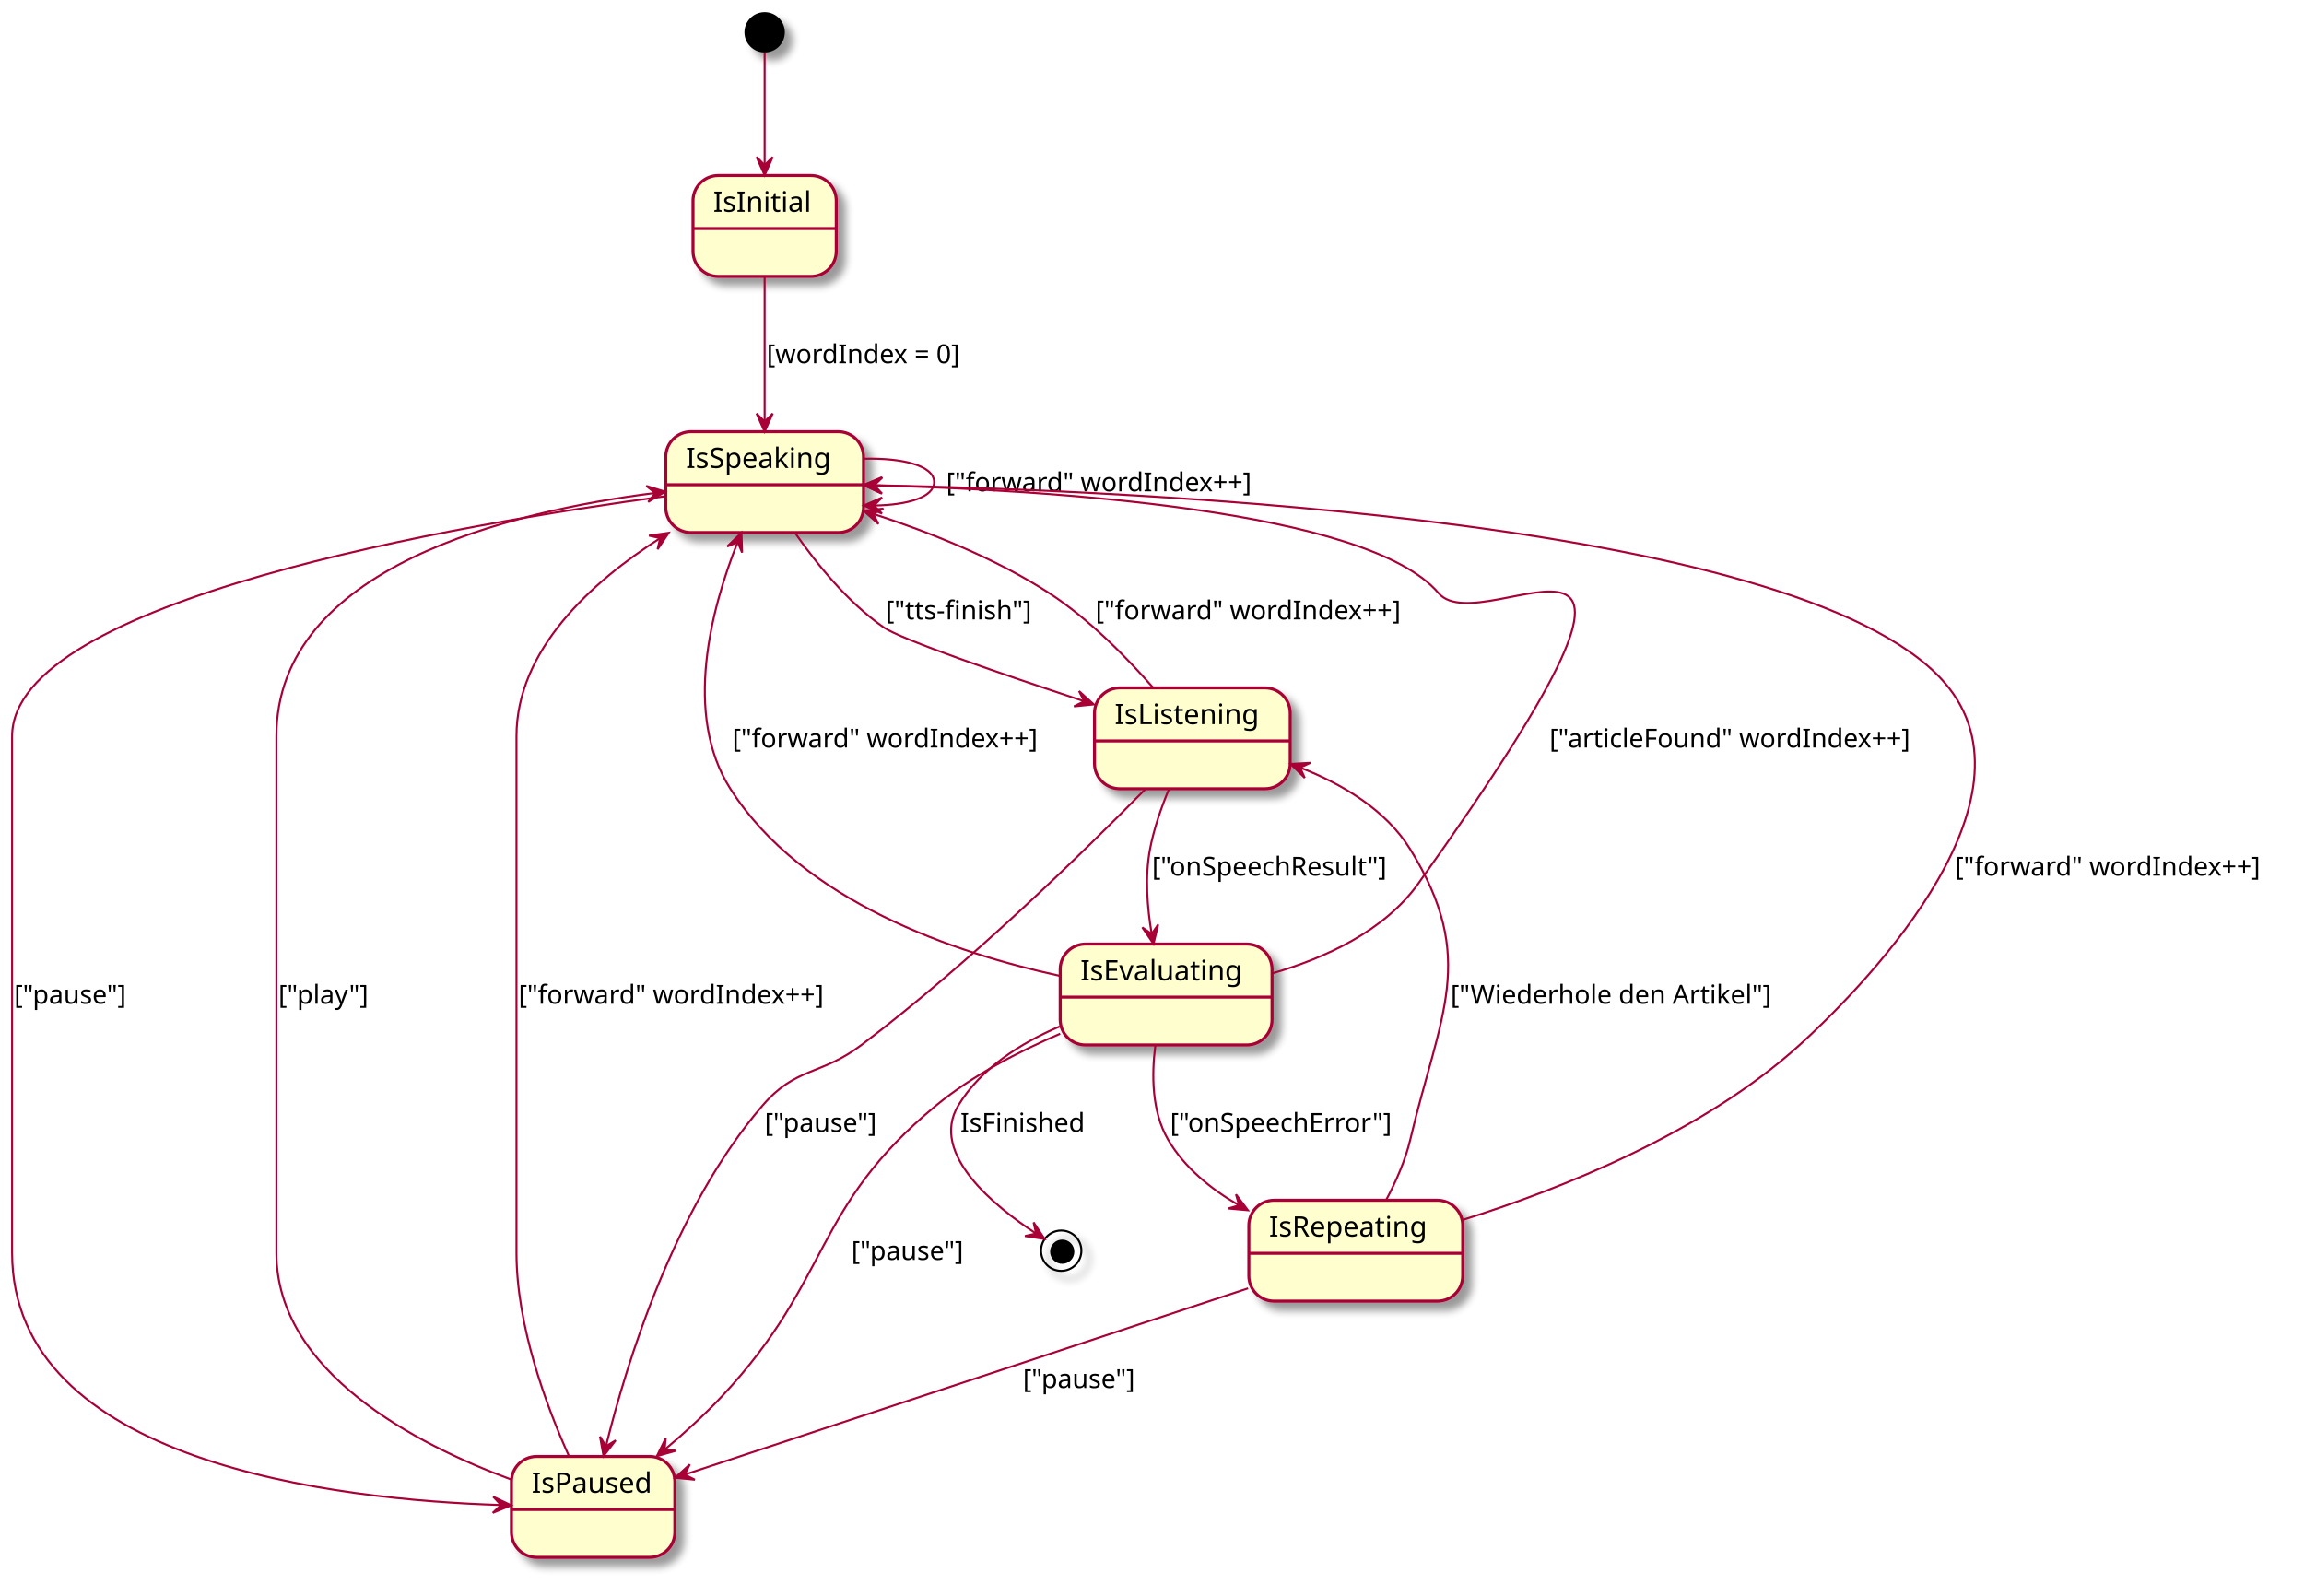
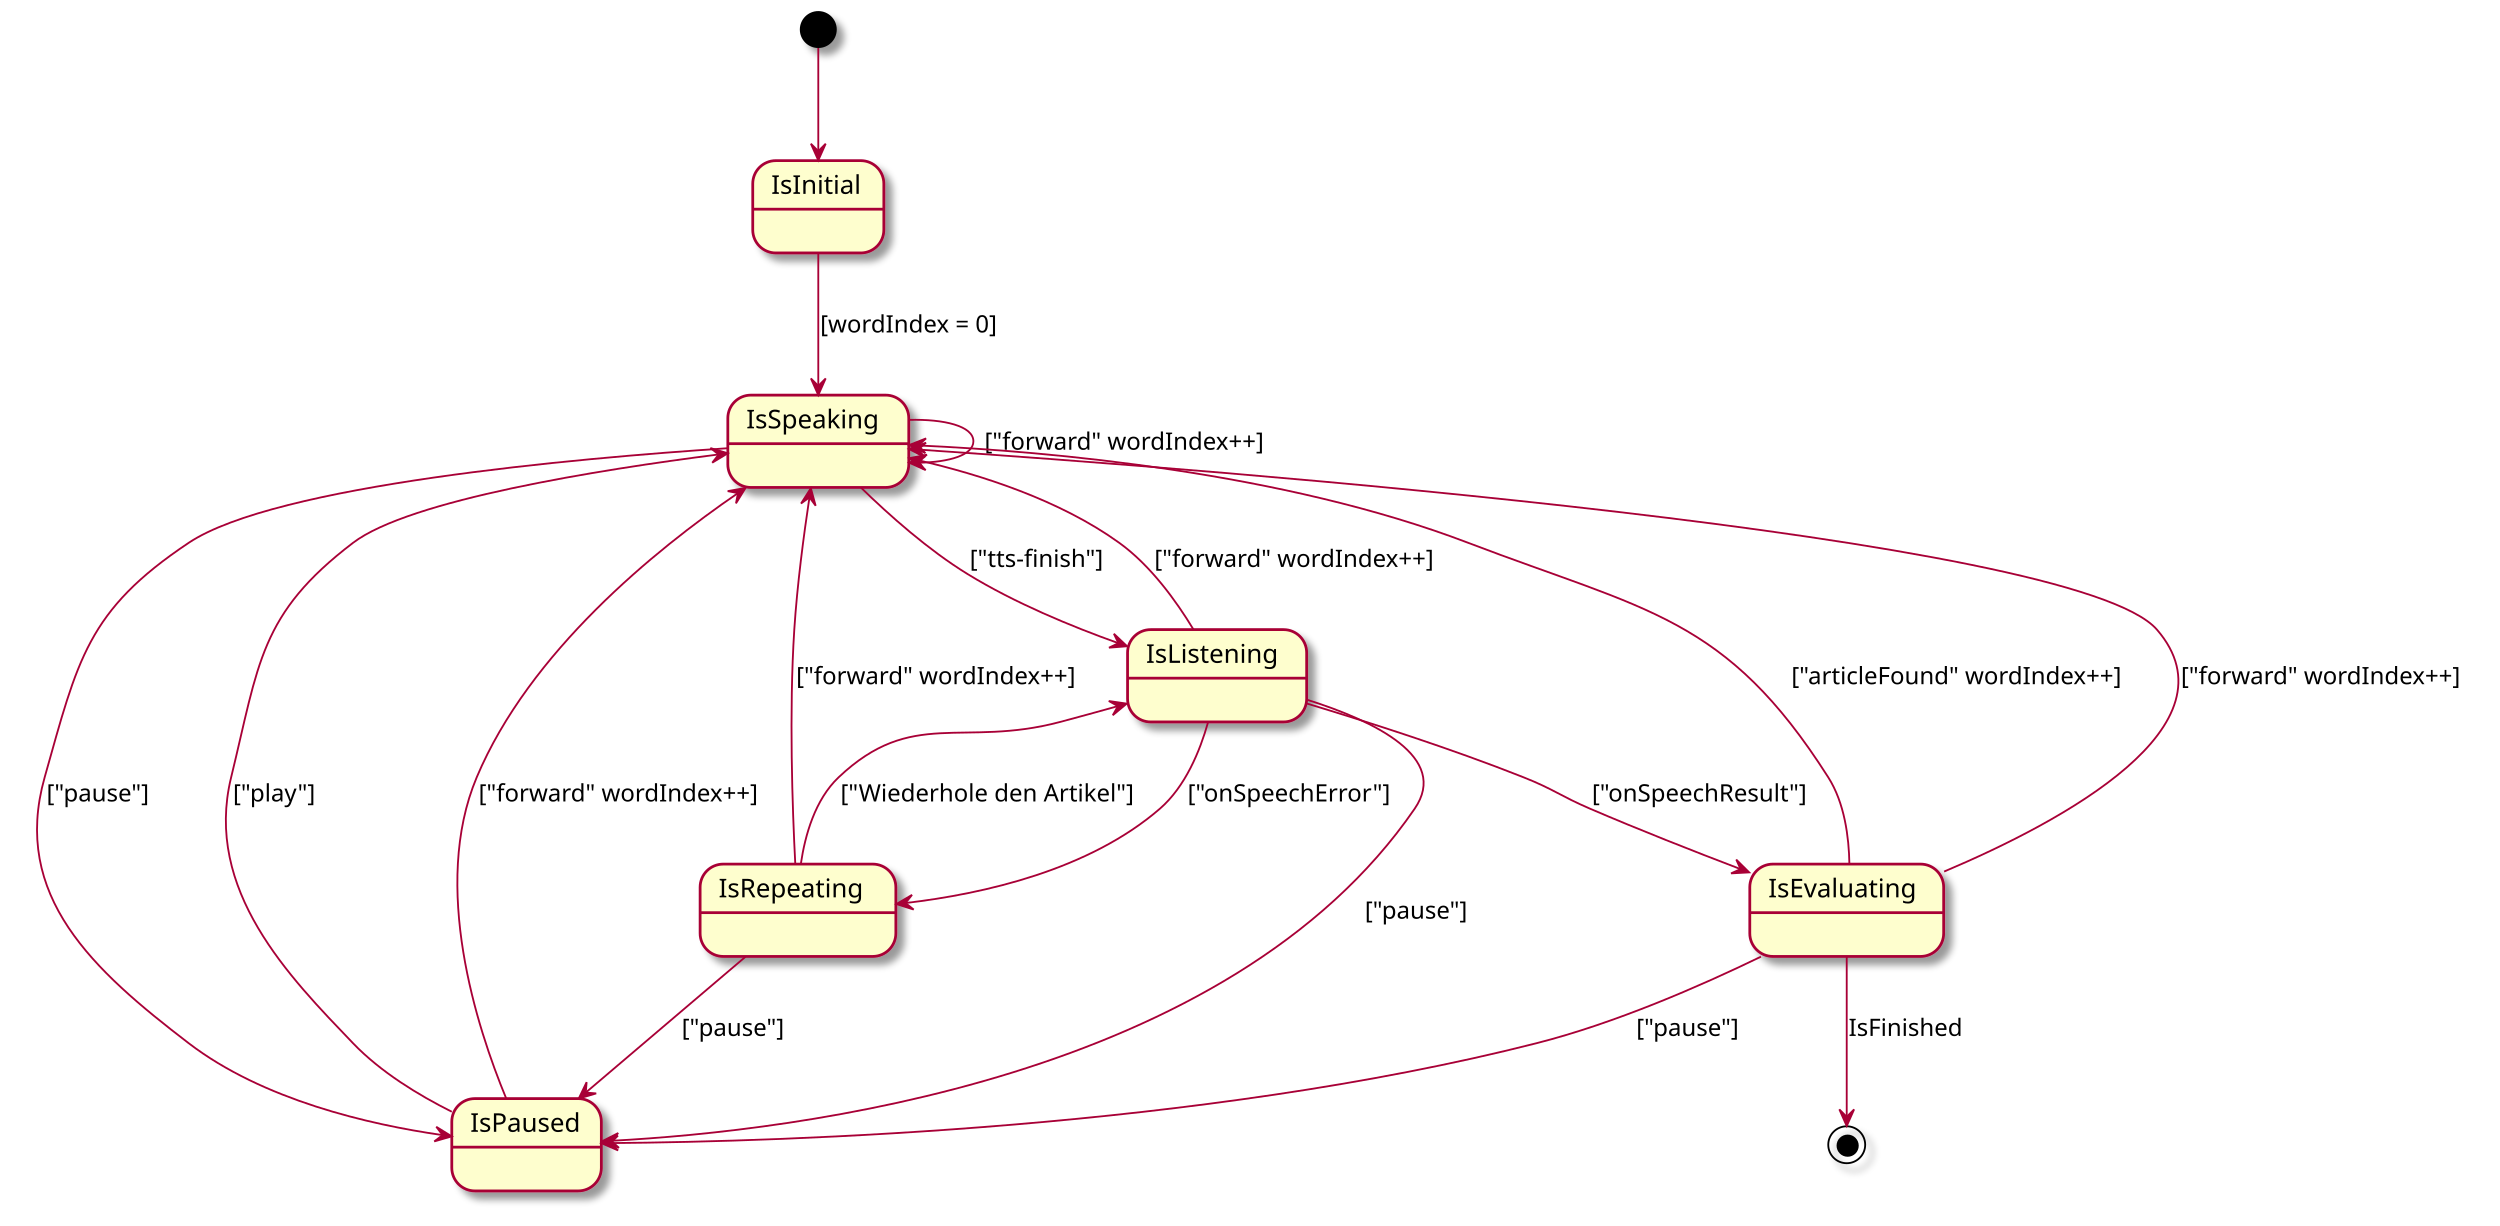
- <svg xmlns="http://www.w3.org/2000/svg" contentScriptType="application/ecmascript" contentStyleType="text/css" height="791px" preserveAspectRatio="none" style="width:1142px;height:791px;" version="1.1" viewBox="0 0 1142 791" width="1142px" zoomAndPan="magnify">
+ <svg xmlns="http://www.w3.org/2000/svg" contentScriptType="application/ecmascript" contentStyleType="text/css" height="664px" preserveAspectRatio="none" style="width:1354px;height:664px;" version="1.1" viewBox="0 0 1354 664" width="1354px" zoomAndPan="magnify">
  <defs>
-     <filter height="300%" id="fjx9svjejnwid" width="300%" x="-1" y="-1">
+     <filter height="300%" id="f16fvzpwrzzk7u" width="300%" x="-1" y="-1">
      <feGaussianBlur result="blurOut" stdDeviation="2.0" />
      <feColorMatrix in="blurOut" result="blurOut2" type="matrix" values="0 0 0 0 0 0 0 0 0 0 0 0 0 0 0 0 0 0 .4 0" />
      <feOffset dx="4.0" dy="4.0" in="blurOut2" result="blurOut3" />
      <feBlend in="SourceGraphic" in2="blurOut3" mode="normal" />
    </filter>
  </defs>
  <g>
-     <ellipse cx="379" cy="16" fill="#000000" filter="url(#fjx9svjejnwid)" rx="10" ry="10" style="stroke: none; stroke-width: 1.0;" />
+     <ellipse cx="443.186" cy="16" fill="#000000" filter="url(#f16fvzpwrzzk7u)" rx="10" ry="10" style="stroke: none; stroke-width: 1.0;" />
    <g id="IsInitial">
-       <rect fill="#FEFECE" filter="url(#fjx9svjejnwid)" height="50" rx="12.5" ry="12.5" style="stroke: #A80036; stroke-width: 1.5;" width="71" x="343.5" y="87" />
-       <line style="stroke: #A80036; stroke-width: 1.5;" x1="343.5" x2="414.5" y1="113.297" y2="113.297" />
-       <text fill="#000000" font-family="sans-serif" font-size="14" lengthAdjust="spacingAndGlyphs" textLength="51" x="353.5" y="104.995">IsInitial</text>
+       <rect fill="#FEFECE" filter="url(#f16fvzpwrzzk7u)" height="50" rx="12.5" ry="12.5" style="stroke: #A80036; stroke-width: 1.5;" width="71" x="407.686" y="87" />
+       <line style="stroke: #A80036; stroke-width: 1.5;" x1="407.686" x2="478.686" y1="113.297" y2="113.297" />
+       <text fill="#000000" font-family="sans-serif" font-size="14" lengthAdjust="spacingAndGlyphs" textLength="51" x="417.686" y="104.995">IsInitial</text>
    </g>
    <g id="IsSpeaking">
-       <rect fill="#FEFECE" filter="url(#fjx9svjejnwid)" height="50" rx="12.5" ry="12.5" style="stroke: #A80036; stroke-width: 1.5;" width="98" x="330" y="214" />
-       <line style="stroke: #A80036; stroke-width: 1.5;" x1="330" x2="428" y1="240.297" y2="240.297" />
-       <text fill="#000000" font-family="sans-serif" font-size="14" lengthAdjust="spacingAndGlyphs" textLength="78" x="340" y="231.995">IsSpeaking</text>
+       <rect fill="#FEFECE" filter="url(#f16fvzpwrzzk7u)" height="50" rx="12.5" ry="12.5" style="stroke: #A80036; stroke-width: 1.5;" width="98" x="394.186" y="214" />
+       <line style="stroke: #A80036; stroke-width: 1.5;" x1="394.186" x2="492.186" y1="240.297" y2="240.297" />
+       <text fill="#000000" font-family="sans-serif" font-size="14" lengthAdjust="spacingAndGlyphs" textLength="78" x="404.186" y="231.995">IsSpeaking</text>
    </g>
    <g id="IsListening">
-       <rect fill="#FEFECE" filter="url(#fjx9svjejnwid)" height="50" rx="12.5" ry="12.5" style="stroke: #A80036; stroke-width: 1.5;" width="97" x="542.5" y="341" />
-       <line style="stroke: #A80036; stroke-width: 1.5;" x1="542.5" x2="639.5" y1="367.297" y2="367.297" />
-       <text fill="#000000" font-family="sans-serif" font-size="14" lengthAdjust="spacingAndGlyphs" textLength="77" x="552.5" y="358.995">IsListening</text>
+       <rect fill="#FEFECE" filter="url(#f16fvzpwrzzk7u)" height="50" rx="12.5" ry="12.5" style="stroke: #A80036; stroke-width: 1.5;" width="97" x="610.686" y="341" />
+       <line style="stroke: #A80036; stroke-width: 1.5;" x1="610.686" x2="707.686" y1="367.297" y2="367.297" />
+       <text fill="#000000" font-family="sans-serif" font-size="14" lengthAdjust="spacingAndGlyphs" textLength="77" x="620.686" y="358.995">IsListening</text>
    </g>
    <g id="IsPaused">
-       <rect fill="#FEFECE" filter="url(#fjx9svjejnwid)" height="50" rx="12.5" ry="12.5" style="stroke: #A80036; stroke-width: 1.5;" width="81" x="253.5" y="722" />
-       <line style="stroke: #A80036; stroke-width: 1.5;" x1="253.5" x2="334.5" y1="748.297" y2="748.297" />
-       <text fill="#000000" font-family="sans-serif" font-size="14" lengthAdjust="spacingAndGlyphs" textLength="61" x="263.5" y="739.995">IsPaused</text>
+       <rect fill="#FEFECE" filter="url(#f16fvzpwrzzk7u)" height="50" rx="12.5" ry="12.5" style="stroke: #A80036; stroke-width: 1.5;" width="81" x="244.686" y="595" />
+       <line style="stroke: #A80036; stroke-width: 1.5;" x1="244.686" x2="325.686" y1="621.297" y2="621.297" />
+       <text fill="#000000" font-family="sans-serif" font-size="14" lengthAdjust="spacingAndGlyphs" textLength="61" x="254.686" y="612.995">IsPaused</text>
    </g>
    <g id="IsEvaluating">
-       <rect fill="#FEFECE" filter="url(#fjx9svjejnwid)" height="50" rx="12.5" ry="12.5" style="stroke: #A80036; stroke-width: 1.5;" width="105" x="525.5" y="468" />
-       <line style="stroke: #A80036; stroke-width: 1.5;" x1="525.5" x2="630.5" y1="494.297" y2="494.297" />
-       <text fill="#000000" font-family="sans-serif" font-size="14" lengthAdjust="spacingAndGlyphs" textLength="85" x="535.5" y="485.995">IsEvaluating</text>
+       <rect fill="#FEFECE" filter="url(#f16fvzpwrzzk7u)" height="50" rx="12.5" ry="12.5" style="stroke: #A80036; stroke-width: 1.5;" width="105" x="947.686" y="468" />
+       <line style="stroke: #A80036; stroke-width: 1.5;" x1="947.686" x2="1052.686" y1="494.297" y2="494.297" />
+       <text fill="#000000" font-family="sans-serif" font-size="14" lengthAdjust="spacingAndGlyphs" textLength="85" x="957.686" y="485.995">IsEvaluating</text>
    </g>
    <g id="IsRepeating">
-       <rect fill="#FEFECE" filter="url(#fjx9svjejnwid)" height="50" rx="12.5" ry="12.5" style="stroke: #A80036; stroke-width: 1.5;" width="106" x="619" y="595" />
-       <line style="stroke: #A80036; stroke-width: 1.5;" x1="619" x2="725" y1="621.297" y2="621.297" />
-       <text fill="#000000" font-family="sans-serif" font-size="14" lengthAdjust="spacingAndGlyphs" textLength="86" x="629" y="612.995">IsRepeating</text>
+       <rect fill="#FEFECE" filter="url(#f16fvzpwrzzk7u)" height="50" rx="12.5" ry="12.5" style="stroke: #A80036; stroke-width: 1.5;" width="106" x="379.186" y="468" />
+       <line style="stroke: #A80036; stroke-width: 1.5;" x1="379.186" x2="485.186" y1="494.297" y2="494.297" />
+       <text fill="#000000" font-family="sans-serif" font-size="14" lengthAdjust="spacingAndGlyphs" textLength="86" x="389.186" y="485.995">IsRepeating</text>
    </g>
-     <ellipse cx="526" cy="620" fill="none" filter="url(#fjx9svjejnwid)" rx="10" ry="10" style="stroke: #000000; stroke-width: 1.0;" />
-     <ellipse cx="526.5" cy="620.5" fill="#000000" rx="6" ry="6" style="stroke: none; stroke-width: 1.0;" />
-     <path d="M379,26.013 C379,38.698 379,62.409 379,81.57 " fill="none" id="*start-to-IsInitial" style="stroke: #A80036; stroke-width: 1.0;" />
-     <polygon fill="#A80036" points="379,86.84,383,77.84,379,81.84,375,77.84,379,86.84" style="stroke: #A80036; stroke-width: 1.0;" />
-     <path d="M379,137.101 C379,157.593 379,187.076 379,208.884 " fill="none" id="IsInitial-to-IsSpeaking" style="stroke: #A80036; stroke-width: 1.0;" />
-     <polygon fill="#A80036" points="379,213.973,383,204.973,379,208.973,375,204.973,379,213.973" style="stroke: #A80036; stroke-width: 1.0;" />
-     <text fill="#000000" font-family="sans-serif" font-size="13" lengthAdjust="spacingAndGlyphs" textLength="103" x="380" y="180.067">[wordIndex = 0]</text>
-     <path d="M394.183,264.303 C404.809,279.566 420.246,298.634 438,311 C446.579,316.975 496.666,334.182 537.231,347.583 " fill="none" id="IsSpeaking-to-IsListening" style="stroke: #A80036; stroke-width: 1.0;" />
-     <polygon fill="#A80036" points="542.128,349.197,534.833,342.58,537.38,347.631,532.328,350.178,542.128,349.197" style="stroke: #A80036; stroke-width: 1.0;" />
-     <text fill="#000000" font-family="sans-serif" font-size="13" lengthAdjust="spacingAndGlyphs" textLength="76" x="439" y="307.067">["tts-finish"]</text>
-     <path d="M571.64,340.994 C558.407,325.854 539.742,306.81 520,294 C493.399,276.74 460.454,263.734 433.099,254.816 " fill="none" id="IsListening-to-IsSpeaking" style="stroke: #A80036; stroke-width: 1.0;" />
-     <polygon fill="#A80036" points="428.06,253.198,435.408,259.756,432.821,254.725,437.852,252.138,428.06,253.198" style="stroke: #A80036; stroke-width: 1.0;" />
-     <text fill="#000000" font-family="sans-serif" font-size="13" lengthAdjust="spacingAndGlyphs" textLength="161" x="543" y="307.067">["forward" wordIndex++]</text>
-     <path d="M428.18,227.42 C447.195,226.906 463,230.766 463,239 C463,246.462 450.02,250.332 433.433,250.609 " fill="none" id="IsSpeaking-to-IsSpeaking" style="stroke: #A80036; stroke-width: 1.0;" />
-     <polygon fill="#A80036" points="428.18,250.58,437.157,254.631,433.18,250.609,437.203,246.631,428.18,250.58" style="stroke: #A80036; stroke-width: 1.0;" />
-     <text fill="#000000" font-family="sans-serif" font-size="13" lengthAdjust="spacingAndGlyphs" textLength="161" x="469" y="243.567">["forward" wordIndex++]</text>
-     <path d="M329.853,245.981 C228.568,259.682 6,297.472 6,365 C6,365 6,365 6,621 C6,725.271 166.821,743.506 248.111,746.064 " fill="none" id="IsSpeaking-to-IsPaused" style="stroke: #A80036; stroke-width: 1.0;" />
-     <polygon fill="#A80036" points="253.347,746.21,244.463,741.96,248.349,746.07,244.238,749.957,253.347,746.21" style="stroke: #A80036; stroke-width: 1.0;" />
-     <text fill="#000000" font-family="sans-serif" font-size="13" lengthAdjust="spacingAndGlyphs" textLength="59" x="7" y="497.567">["pause"]</text>
-     <path d="M253.16,733.363 C206.642,716.127 137,680.404 137,621 C137,365 137,365 137,365 C137,281.069 253.328,253.434 324.679,244.377 " fill="none" id="IsPaused-to-IsSpeaking" style="stroke: #A80036; stroke-width: 1.0;" />
-     <polygon fill="#A80036" points="329.736,243.756,320.316,240.881,324.773,244.365,321.29,248.822,329.736,243.756" style="stroke: #A80036; stroke-width: 1.0;" />
-     <text fill="#000000" font-family="sans-serif" font-size="13" lengthAdjust="spacingAndGlyphs" textLength="47" x="138" y="497.567">["play"]</text>
-     <path d="M281.977,721.76 C270.844,697.047 256,657.291 256,621 C256,365 256,365 256,365 C256,322.022 293.399,288.434 326.953,266.948 " fill="none" id="IsPaused-to-IsSpeaking-1" style="stroke: #A80036; stroke-width: 1.0;" />
-     <polygon fill="#A80036" points="331.445,264.128,321.696,265.526,327.211,266.787,325.95,272.301,331.445,264.128" style="stroke: #A80036; stroke-width: 1.0;" />
-     <text fill="#000000" font-family="sans-serif" font-size="13" lengthAdjust="spacingAndGlyphs" textLength="161" x="257" y="497.567">["forward" wordIndex++]</text>
-     <path d="M579.399,391.166 C575.61,400.295 571.892,410.916 570,421 C567.436,434.669 568.652,449.983 570.829,462.88 " fill="none" id="IsListening-to-IsEvaluating" style="stroke: #A80036; stroke-width: 1.0;" />
-     <polygon fill="#A80036" points="571.74,467.879,574.06,458.307,570.843,462.96,566.19,459.743,571.74,467.879" style="stroke: #A80036; stroke-width: 1.0;" />
-     <text fill="#000000" font-family="sans-serif" font-size="13" lengthAdjust="spacingAndGlyphs" textLength="123" x="571" y="434.067">["onSpeechResult"]</text>
-     <path d="M567.842,391.062 C537.193,422.244 480.742,477.419 427,518 C406.622,533.388 394.67,528.657 378,548 C334.312,598.692 310.626,675.445 300.347,716.928 " fill="none" id="IsListening-to-IsPaused" style="stroke: #A80036; stroke-width: 1.0;" />
-     <polygon fill="#A80036" points="299.159,721.808,305.173,714.009,300.341,716.95,297.4,712.117,299.159,721.808" style="stroke: #A80036; stroke-width: 1.0;" />
-     <text fill="#000000" font-family="sans-serif" font-size="13" lengthAdjust="spacingAndGlyphs" textLength="59" x="379" y="561.067">["pause"]</text>
-     <path d="M687.033,594.915 C691.852,585.882 696.568,575.303 699,565 C713.704,502.712 732.647,475.442 699,421 C686.858,401.355 665.166,388.617 644.391,380.48 " fill="none" id="IsRepeating-to-IsListening" style="stroke: #A80036; stroke-width: 1.0;" />
-     <polygon fill="#A80036" points="639.698,378.712,646.71,385.628,644.377,380.474,649.53,378.141,639.698,378.712" style="stroke: #A80036; stroke-width: 1.0;" />
-     <text fill="#000000" font-family="sans-serif" font-size="13" lengthAdjust="spacingAndGlyphs" textLength="164" x="719" y="497.567">["Wiederhole den Artikel"]</text>
-     <path d="M725.182,604.681 C773.281,589.563 843.754,561.77 892,518 C919.374,493.165 1012.68,400.413 966,341 C900.717,257.911 565.557,243.116 433.027,240.529 " fill="none" id="IsRepeating-to-IsSpeaking" style="stroke: #A80036; stroke-width: 1.0;" />
-     <polygon fill="#A80036" points="428.017,240.435,436.941,244.601,433.016,240.528,437.09,236.603,428.017,240.435" style="stroke: #A80036; stroke-width: 1.0;" />
-     <text fill="#000000" font-family="sans-serif" font-size="13" lengthAdjust="spacingAndGlyphs" textLength="161" x="969" y="434.067">["forward" wordIndex++]</text>
-     <path d="M618.644,638.644 C544.017,663.322 409.759,707.72 339.567,730.932 " fill="none" id="IsRepeating-to-IsPaused" style="stroke: #A80036; stroke-width: 1.0;" />
-     <polygon fill="#A80036" points="334.626,732.566,344.427,733.537,339.373,730.996,341.915,725.942,334.626,732.566" style="stroke: #A80036; stroke-width: 1.0;" />
-     <text fill="#000000" font-family="sans-serif" font-size="13" lengthAdjust="spacingAndGlyphs" textLength="59" x="507" y="688.067">["pause"]</text>
-     <path d="M572.649,518.283 C570.774,532.796 570.844,551.062 579,565 C587.048,578.754 600.067,589.339 613.848,597.34 " fill="none" id="IsEvaluating-to-IsRepeating" style="stroke: #A80036; stroke-width: 1.0;" />
-     <polygon fill="#A80036" points="618.545,599.955,612.626,592.083,614.176,597.523,608.736,599.073,618.545,599.955" style="stroke: #A80036; stroke-width: 1.0;" />
-     <text fill="#000000" font-family="sans-serif" font-size="13" lengthAdjust="spacingAndGlyphs" textLength="114" x="580" y="561.067">["onSpeechError"]</text>
-     <path d="M630.783,482.478 C656.809,474.932 686.155,461.556 703,438 C858.815,220.11 735.651,320.608 713,294 C677.721,252.559 518.508,242.818 433.269,240.599 " fill="none" id="IsEvaluating-to-IsSpeaking" style="stroke: #A80036; stroke-width: 1.0;" />
-     <polygon fill="#A80036" points="428.265,240.475,437.164,244.695,433.264,240.598,437.361,236.697,428.265,240.475" style="stroke: #A80036; stroke-width: 1.0;" />
-     <text fill="#000000" font-family="sans-serif" font-size="13" lengthAdjust="spacingAndGlyphs" textLength="189" x="768" y="370.567">["articleFound" wordIndex++]</text>
-     <path d="M525.141,483.723 C473.516,472.523 397.67,447.056 362,391 C338.474,354.028 352.637,301.459 365.483,269.101 " fill="none" id="IsEvaluating-to-IsSpeaking-1" style="stroke: #A80036; stroke-width: 1.0;" />
-     <polygon fill="#A80036" points="367.527,264.087,360.424,270.91,365.639,268.717,367.832,273.931,367.527,264.087" style="stroke: #A80036; stroke-width: 1.0;" />
-     <text fill="#000000" font-family="sans-serif" font-size="13" lengthAdjust="spacingAndGlyphs" textLength="161" x="363" y="370.567">["forward" wordIndex++]</text>
-     <path d="M525.476,512.439 C504.965,521.218 482.083,533.097 464,548 C402.674,598.543 412.3,633.975 358,692 C349.395,701.195 339.286,710.35 329.675,718.44 " fill="none" id="IsEvaluating-to-IsPaused" style="stroke: #A80036; stroke-width: 1.0;" />
-     <polygon fill="#A80036" points="325.593,721.839,335.069,719.155,329.436,718.64,329.951,713.006,325.593,721.839" style="stroke: #A80036; stroke-width: 1.0;" />
-     <text fill="#000000" font-family="sans-serif" font-size="13" lengthAdjust="spacingAndGlyphs" textLength="59" x="422" y="624.567">["pause"]</text>
-     <path d="M525.302,508.798 C506.009,517.048 486.181,529.514 475,548 C460.446,572.063 493.68,598.489 513.148,611.251 " fill="none" id="IsEvaluating-to-*end" style="stroke: #A80036; stroke-width: 1.0;" />
-     <polygon fill="#A80036" points="517.763,614.191,512.324,605.98,513.547,611.504,508.024,612.726,517.763,614.191" style="stroke: #A80036; stroke-width: 1.0;" />
-     <text fill="#000000" font-family="sans-serif" font-size="13" lengthAdjust="spacingAndGlyphs" textLength="62" x="476" y="561.067">IsFinished</text>
+     <ellipse cx="1000.186" cy="620" fill="none" filter="url(#f16fvzpwrzzk7u)" rx="10" ry="10" style="stroke: #000000; stroke-width: 1.0;" />
+     <ellipse cx="1000.686" cy="620.5" fill="#000000" rx="6" ry="6" style="stroke: none; stroke-width: 1.0;" />
+     <path d="M443.186,26.013 C443.186,38.698 443.186,62.409 443.186,81.57 " fill="none" id="*start-to-IsInitial" style="stroke: #A80036; stroke-width: 1.0;" />
+     <polygon fill="#A80036" points="443.186,86.84,447.186,77.84,443.186,81.84,439.186,77.84,443.186,86.84" style="stroke: #A80036; stroke-width: 1.0;" />
+     <path d="M443.186,137.101 C443.186,157.593 443.186,187.076 443.186,208.884 " fill="none" id="IsInitial-to-IsSpeaking" style="stroke: #A80036; stroke-width: 1.0;" />
+     <polygon fill="#A80036" points="443.186,213.973,447.186,204.973,443.186,208.973,439.186,204.973,443.186,213.973" style="stroke: #A80036; stroke-width: 1.0;" />
+     <text fill="#000000" font-family="sans-serif" font-size="13" lengthAdjust="spacingAndGlyphs" textLength="103" x="444.186" y="180.067">[wordIndex = 0]</text>
+     <path d="M466.287,264.08 C481.633,279.061 502.825,297.9 524.186,311 C549.509,326.529 580.076,339.192 605.717,348.342 " fill="none" id="IsSpeaking-to-IsListening" style="stroke: #A80036; stroke-width: 1.0;" />
+     <polygon fill="#A80036" points="610.444,350.009,603.287,343.243,605.729,348.346,600.626,350.787,610.444,350.009" style="stroke: #A80036; stroke-width: 1.0;" />
+     <text fill="#000000" font-family="sans-serif" font-size="13" lengthAdjust="spacingAndGlyphs" textLength="76" x="525.186" y="307.067">["tts-finish"]</text>
+     <path d="M646.353,340.889 C637.052,325.509 623.155,306.235 606.186,294 C573.921,270.734 531.006,257.051 497.309,249.282 " fill="none" id="IsListening-to-IsSpeaking" style="stroke: #A80036; stroke-width: 1.0;" />
+     <polygon fill="#A80036" points="492.407,248.178,500.308,254.057,497.285,249.276,502.066,246.253,492.407,248.178" style="stroke: #A80036; stroke-width: 1.0;" />
+     <text fill="#000000" font-family="sans-serif" font-size="13" lengthAdjust="spacingAndGlyphs" textLength="161" x="625.186" y="307.067">["forward" wordIndex++]</text>
+     <path d="M492.367,227.42 C511.382,226.906 527.186,230.766 527.186,239 C527.186,246.462 514.206,250.332 497.62,250.609 " fill="none" id="IsSpeaking-to-IsSpeaking" style="stroke: #A80036; stroke-width: 1.0;" />
+     <polygon fill="#A80036" points="492.367,250.58,501.345,254.629,497.367,250.607,501.389,246.629,492.367,250.58" style="stroke: #A80036; stroke-width: 1.0;" />
+     <text fill="#000000" font-family="sans-serif" font-size="13" lengthAdjust="spacingAndGlyphs" textLength="161" x="533.186" y="243.567">["forward" wordIndex++]</text>
+     <path d="M394.038,242.764 C311.417,248.222 149.112,262.68 102.186,294 C47.091,330.773 42.198,357.256 24.186,421 C6,485.361 50.7,525.576 102.186,565 C142.333,595.741 199.667,609.021 239.418,614.734 " fill="none" id="IsSpeaking-to-IsPaused" style="stroke: #A80036; stroke-width: 1.0;" />
+     <polygon fill="#A80036" points="244.663,615.458,236.295,610.264,239.71,614.774,235.2,618.189,244.663,615.458" style="stroke: #A80036; stroke-width: 1.0;" />
+     <text fill="#000000" font-family="sans-serif" font-size="13" lengthAdjust="spacingAndGlyphs" textLength="59" x="25.186" y="434.067">["pause"]</text>
+     <path d="M244.682,602.12 C226.655,593.107 206.165,580.624 191.186,565 C156.932,529.27 110.252,482.125 125.186,421 C140.284,359.206 140.597,332.563 191.186,294 C221.687,270.75 324.343,254.423 388.839,246.174 " fill="none" id="IsPaused-to-IsSpeaking" style="stroke: #A80036; stroke-width: 1.0;" />
+     <polygon fill="#A80036" points="394.186,245.497,384.755,242.66,389.226,246.126,385.76,250.597,394.186,245.497" style="stroke: #A80036; stroke-width: 1.0;" />
+     <text fill="#000000" font-family="sans-serif" font-size="13" lengthAdjust="spacingAndGlyphs" textLength="47" x="126.186" y="434.067">["play"]</text>
+     <path d="M274.107,594.787 C258.212,556.386 233.436,479.842 258.186,421 C286.709,353.19 354.414,298.085 399.519,267.168 " fill="none" id="IsPaused-to-IsSpeaking-1" style="stroke: #A80036; stroke-width: 1.0;" />
+     <polygon fill="#A80036" points="403.811,264.252,394.119,266.001,399.675,267.062,398.615,272.618,403.811,264.252" style="stroke: #A80036; stroke-width: 1.0;" />
+     <text fill="#000000" font-family="sans-serif" font-size="13" lengthAdjust="spacingAndGlyphs" textLength="161" x="259.186" y="434.067">["forward" wordIndex++]</text>
+     <path d="M707.703,381.008 C741.113,391.085 786.314,405.571 825.186,421 C841.632,427.528 844.93,431.014 861.186,438 C887.611,449.355 917.278,461.024 942.396,470.597 " fill="none" id="IsListening-to-IsEvaluating" style="stroke: #A80036; stroke-width: 1.0;" />
+     <polygon fill="#A80036" points="947.357,472.482,940.365,465.546,942.683,470.706,937.523,473.024,947.357,472.482" style="stroke: #A80036; stroke-width: 1.0;" />
+     <text fill="#000000" font-family="sans-serif" font-size="13" lengthAdjust="spacingAndGlyphs" textLength="123" x="862.186" y="434.067">["onSpeechResult"]</text>
+     <path d="M654.25,391.28 C649.896,406.732 642.011,426.021 628.186,438 C589.993,471.094 533.211,484.061 490.581,489.063 " fill="none" id="IsListening-to-IsRepeating" style="stroke: #A80036; stroke-width: 1.0;" />
+     <polygon fill="#A80036" points="485.455,489.634,494.843,492.611,490.424,489.08,493.956,484.661,485.455,489.634" style="stroke: #A80036; stroke-width: 1.0;" />
+     <text fill="#000000" font-family="sans-serif" font-size="13" lengthAdjust="spacingAndGlyphs" textLength="114" x="643.186" y="434.067">["onSpeechError"]</text>
+     <path d="M433.752,467.774 C436.025,452.345 441.437,433.061 454.186,421 C494.123,383.221 521.06,405.137 574.186,391 C584.246,388.323 594.949,385.378 605.245,382.495 " fill="none" id="IsRepeating-to-IsListening" style="stroke: #A80036; stroke-width: 1.0;" />
+     <polygon fill="#A80036" points="610.263,381.086,600.517,379.667,605.449,382.437,602.679,387.37,610.263,381.086" style="stroke: #A80036; stroke-width: 1.0;" />
+     <text fill="#000000" font-family="sans-serif" font-size="13" lengthAdjust="spacingAndGlyphs" textLength="164" x="455.186" y="434.067">["Wiederhole den Artikel"]</text>
+     <path d="M708.031,379.024 C744.579,390.525 785.228,410.239 766.186,438 C665.785,584.378 430.953,612.558 331.258,617.848 " fill="none" id="IsListening-to-IsPaused" style="stroke: #A80036; stroke-width: 1.0;" />
+     <polygon fill="#A80036" points="326.038,618.111,335.228,621.653,331.032,617.86,334.825,613.663,326.038,618.111" style="stroke: #A80036; stroke-width: 1.0;" />
+     <text fill="#000000" font-family="sans-serif" font-size="13" lengthAdjust="spacingAndGlyphs" textLength="59" x="739.186" y="497.567">["pause"]</text>
+     <path d="M430.723,467.911 C429.174,438.084 427.319,385.74 430.186,341 C431.74,316.765 435.369,289.46 438.399,269.356 " fill="none" id="IsRepeating-to-IsSpeaking" style="stroke: #A80036; stroke-width: 1.0;" />
+     <polygon fill="#A80036" points="439.155,264.406,433.843,272.7,438.401,269.349,441.752,273.906,439.155,264.406" style="stroke: #A80036; stroke-width: 1.0;" />
+     <text fill="#000000" font-family="sans-serif" font-size="13" lengthAdjust="spacingAndGlyphs" textLength="161" x="431.186" y="370.567">["forward" wordIndex++]</text>
+     <path d="M403.843,518.101 C379.135,539.112 343.31,569.575 317.496,591.526 " fill="none" id="IsRepeating-to-IsPaused" style="stroke: #A80036; stroke-width: 1.0;" />
+     <polygon fill="#A80036" points="313.442,594.973,322.89,592.191,317.251,591.734,317.708,586.096,313.442,594.973" style="stroke: #A80036; stroke-width: 1.0;" />
+     <text fill="#000000" font-family="sans-serif" font-size="13" lengthAdjust="spacingAndGlyphs" textLength="59" x="369.186" y="561.067">["pause"]</text>
+     <path d="M1001.63,467.921 C1001.391,453.306 999.008,434.863 990.186,421 C934.66,333.742 891.809,330.894 795.186,294 C694.846,255.686 568.589,244.505 497.799,241.276 " fill="none" id="IsEvaluating-to-IsSpeaking" style="stroke: #A80036; stroke-width: 1.0;" />
+     <polygon fill="#A80036" points="492.38,241.039,501.197,245.429,497.375,241.257,501.546,237.436,492.38,241.039" style="stroke: #A80036; stroke-width: 1.0;" />
+     <text fill="#000000" font-family="sans-serif" font-size="13" lengthAdjust="spacingAndGlyphs" textLength="189" x="970.186" y="370.567">["articleFound" wordIndex++]</text>
+     <path d="M1052.937,472.035 C1117.557,444.696 1213.227,393.043 1168.187,341 C1124.227,290.201 658.247,254.412 497.41,243.496 " fill="none" id="IsEvaluating-to-IsSpeaking-1" style="stroke: #A80036; stroke-width: 1.0;" />
+     <polygon fill="#A80036" points="492.279,243.149,500.989,247.747,497.268,243.486,501.528,239.765,492.279,243.149" style="stroke: #A80036; stroke-width: 1.0;" />
+     <text fill="#000000" font-family="sans-serif" font-size="13" lengthAdjust="spacingAndGlyphs" textLength="161" x="1181.187" y="370.567">["forward" wordIndex++]</text>
+     <path d="M953.717,518.135 C920.704,534.149 874.841,554.148 832.186,565 C650.656,611.183 425.916,618.291 330.953,619.095 " fill="none" id="IsEvaluating-to-IsPaused" style="stroke: #A80036; stroke-width: 1.0;" />
+     <polygon fill="#A80036" points="325.707,619.134,334.736,623.067,330.707,619.097,334.677,615.067,325.707,619.134" style="stroke: #A80036; stroke-width: 1.0;" />
+     <text fill="#000000" font-family="sans-serif" font-size="13" lengthAdjust="spacingAndGlyphs" textLength="59" x="886.186" y="561.067">["pause"]</text>
+     <path d="M1000.186,518.101 C1000.186,543.76 1000.186,583.517 1000.186,604.65 " fill="none" id="IsEvaluating-to-*end" style="stroke: #A80036; stroke-width: 1.0;" />
+     <polygon fill="#A80036" points="1000.186,609.846,1004.186,600.846,1000.186,604.846,996.186,600.846,1000.186,609.846" style="stroke: #A80036; stroke-width: 1.0;" />
+     <text fill="#000000" font-family="sans-serif" font-size="13" lengthAdjust="spacingAndGlyphs" textLength="62" x="1001.186" y="561.067">IsFinished</text>
  </g>
</svg>
